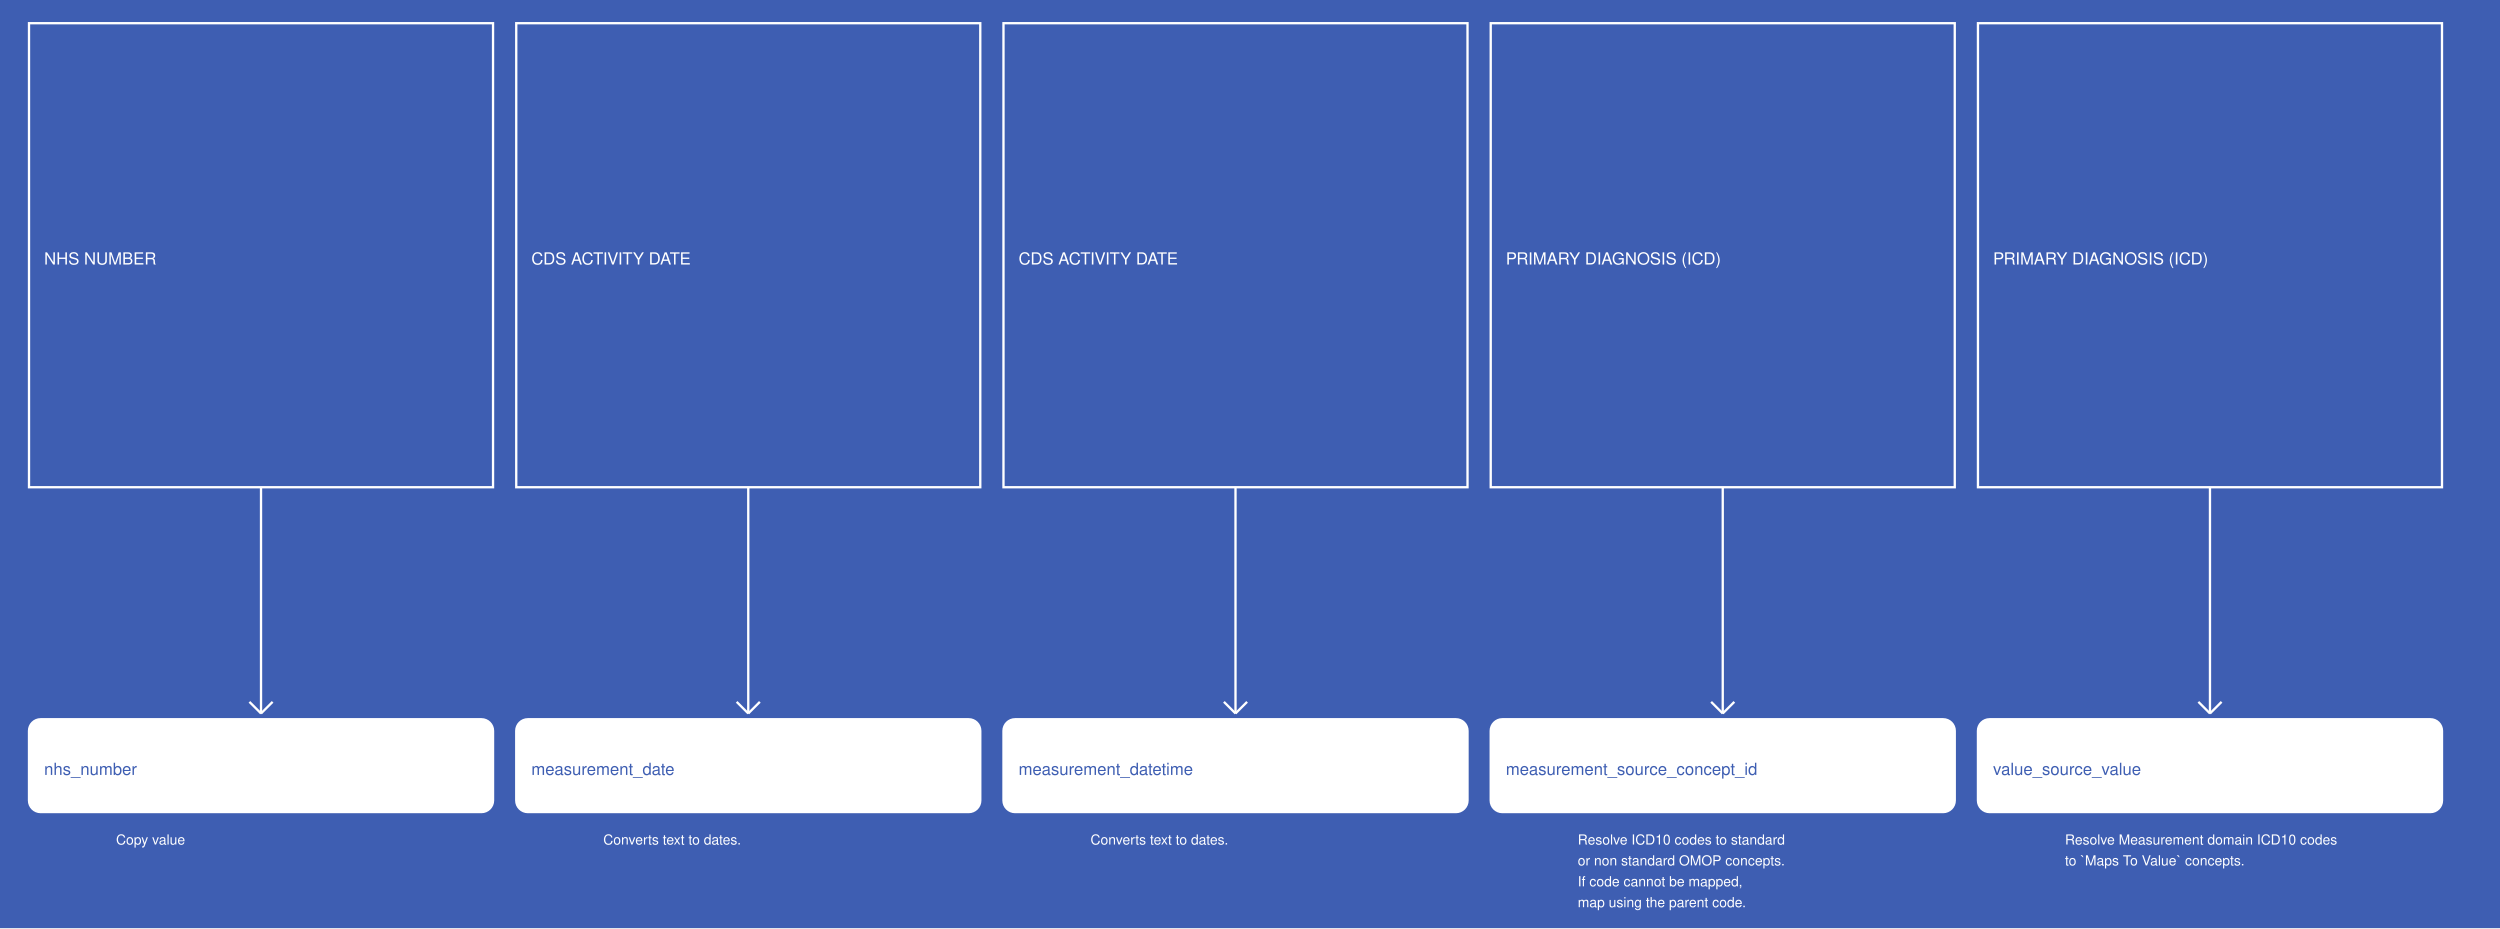
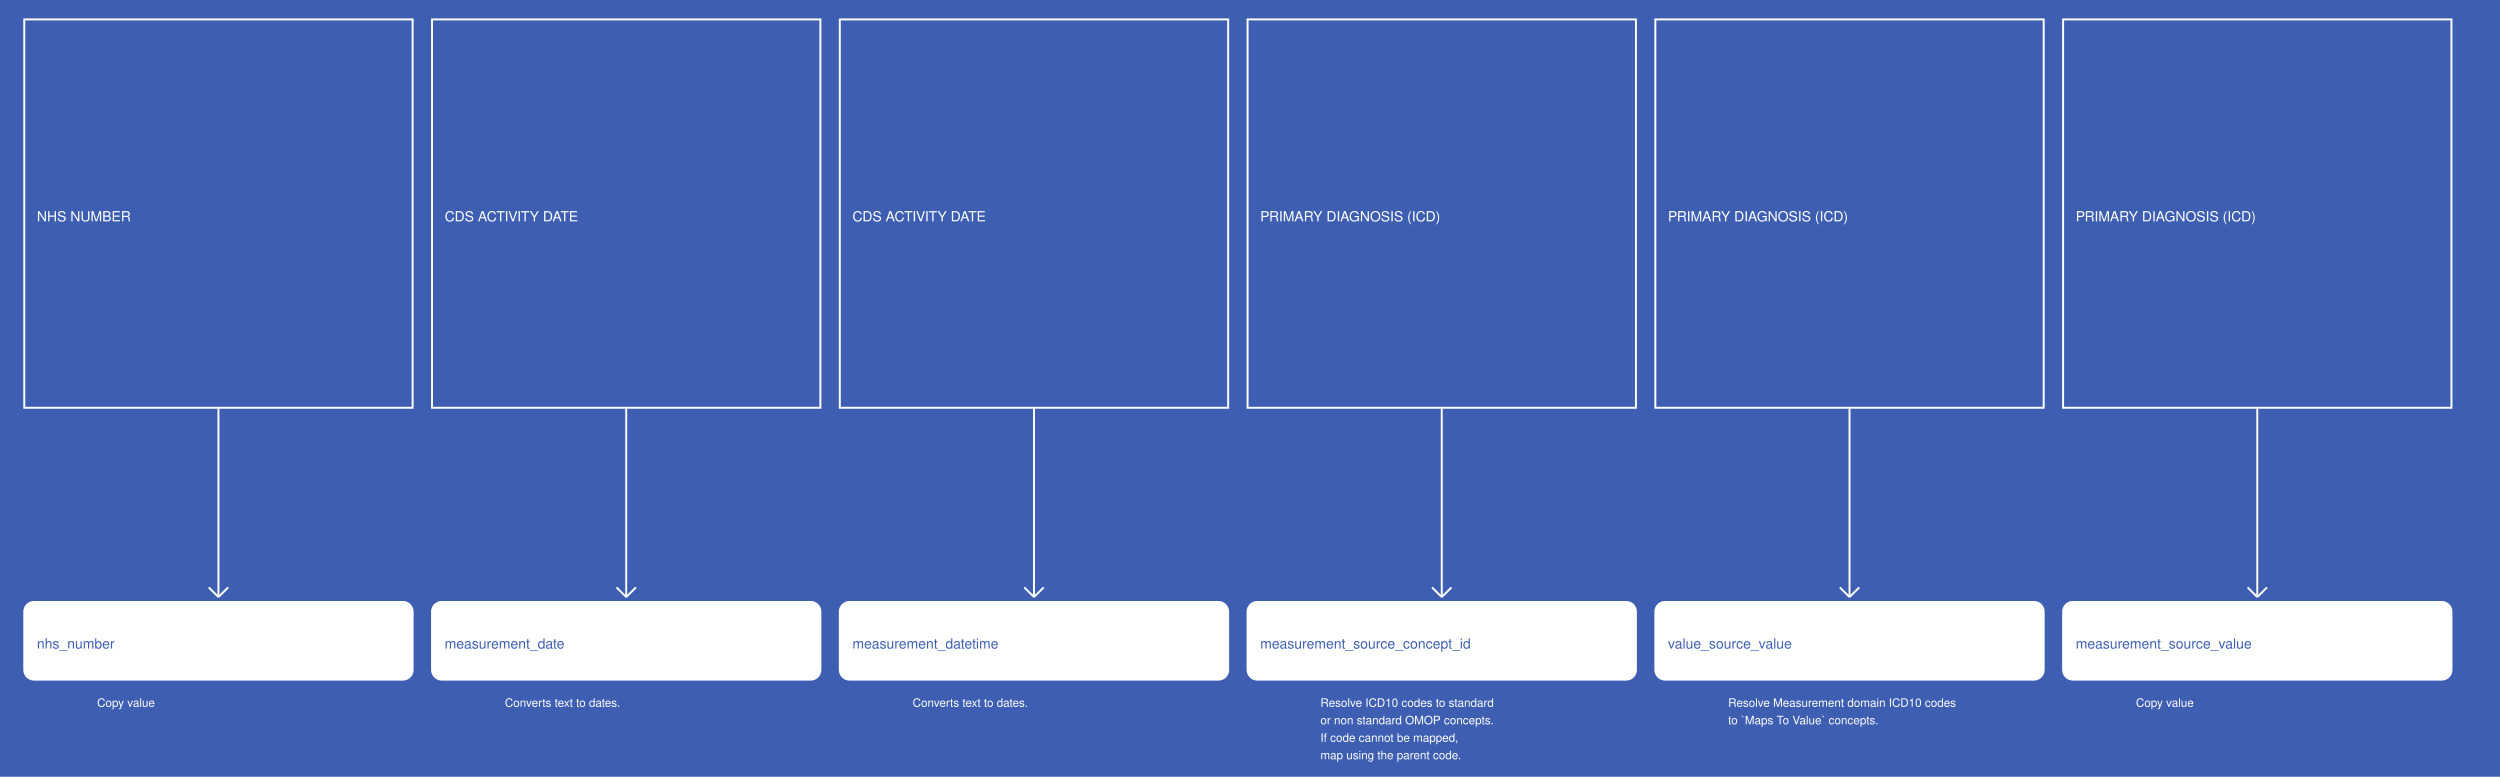
- <svg xmlns="http://www.w3.org/2000/svg" width="2155" height="800">
+ <svg xmlns="http://www.w3.org/2000/svg" width="2575" height="800">
  <rect width="100%" height="100%" fill="#3E5EB2" />
  <g>
    <rect x="25" y="20" width="400" height="400" fill="#3E5EB2" stroke="white" stroke-width="2" />
    <text x="38" y="228" fill="white" font-family="Helvetica" font-size="1.2em" text-anchor="start">NHS NUMBER</text>
  </g>
  <g>
    <line x1="225" y1="420" x2="225" y2="615" stroke="white" stroke-width="2" />
    <line x1="215" y1="605" x2="225" y2="615" stroke="white" stroke-width="2" />
    <line x1="235" y1="605" x2="225" y2="615" stroke="white" stroke-width="2" />
    <text x="100" y="728" fill="white" font-size="1em" font-family="Helvetica">Copy value</text>
  </g>
  <g>
    <rect x="25" y="620" width="400" height="80" fill="white" stroke="white" stroke-width="2" rx="10" />
    <text x="38" y="668" fill="#3E5EB2" font-family="Helvetica" font-size="1.2em" text-anchor="start">nhs_number</text>
  </g>
  <g>
    <rect x="445" y="20" width="400" height="400" fill="#3E5EB2" stroke="white" stroke-width="2" />
    <text x="458" y="228" fill="white" font-family="Helvetica" font-size="1.2em" text-anchor="start">CDS ACTIVITY DATE</text>
  </g>
  <g>
    <line x1="645" y1="420" x2="645" y2="615" stroke="white" stroke-width="2" />
    <line x1="635" y1="605" x2="645" y2="615" stroke="white" stroke-width="2" />
    <line x1="655" y1="605" x2="645" y2="615" stroke="white" stroke-width="2" />
    <text x="520" y="728" fill="white" font-size="1em" font-family="Helvetica">Converts text to dates.</text>
  </g>
  <g>
    <rect x="445" y="620" width="400" height="80" fill="white" stroke="white" stroke-width="2" rx="10" />
    <text x="458" y="668" fill="#3E5EB2" font-family="Helvetica" font-size="1.2em" text-anchor="start">measurement_date</text>
  </g>
  <g>
    <rect x="865" y="20" width="400" height="400" fill="#3E5EB2" stroke="white" stroke-width="2" />
    <text x="878" y="228" fill="white" font-family="Helvetica" font-size="1.2em" text-anchor="start">CDS ACTIVITY DATE</text>
  </g>
  <g>
    <line x1="1065" y1="420" x2="1065" y2="615" stroke="white" stroke-width="2" />
    <line x1="1055" y1="605" x2="1065" y2="615" stroke="white" stroke-width="2" />
    <line x1="1075" y1="605" x2="1065" y2="615" stroke="white" stroke-width="2" />
    <text x="940" y="728" fill="white" font-size="1em" font-family="Helvetica">Converts text to dates.</text>
  </g>
  <g>
    <rect x="865" y="620" width="400" height="80" fill="white" stroke="white" stroke-width="2" rx="10" />
    <text x="878" y="668" fill="#3E5EB2" font-family="Helvetica" font-size="1.2em" text-anchor="start">measurement_datetime</text>
  </g>
  <g>
    <rect x="1285" y="20" width="400" height="400" fill="#3E5EB2" stroke="white" stroke-width="2" />
    <text x="1298" y="228" fill="white" font-family="Helvetica" font-size="1.2em" text-anchor="start">PRIMARY DIAGNOSIS (ICD)</text>
  </g>
  <g>
    <line x1="1485" y1="420" x2="1485" y2="615" stroke="white" stroke-width="2" />
    <line x1="1475" y1="605" x2="1485" y2="615" stroke="white" stroke-width="2" />
    <line x1="1495" y1="605" x2="1485" y2="615" stroke="white" stroke-width="2" />
    <text x="1360" y="728" fill="white" font-size="1em" font-family="Helvetica">Resolve ICD10 codes to standard</text>
    <text x="1360" y="746" fill="white" font-size="1em" font-family="Helvetica">or non standard OMOP concepts.</text>
    <text x="1360" y="764" fill="white" font-size="1em" font-family="Helvetica">If code cannot be mapped,</text>
    <text x="1360" y="782" fill="white" font-size="1em" font-family="Helvetica">map using the parent code.</text>
  </g>
  <g>
    <rect x="1285" y="620" width="400" height="80" fill="white" stroke="white" stroke-width="2" rx="10" />
    <text x="1298" y="668" fill="#3E5EB2" font-family="Helvetica" font-size="1.2em" text-anchor="start">measurement_source_concept_id</text>
  </g>
  <g>
    <rect x="1705" y="20" width="400" height="400" fill="#3E5EB2" stroke="white" stroke-width="2" />
    <text x="1718" y="228" fill="white" font-family="Helvetica" font-size="1.2em" text-anchor="start">PRIMARY DIAGNOSIS (ICD)</text>
  </g>
  <g>
    <line x1="1905" y1="420" x2="1905" y2="615" stroke="white" stroke-width="2" />
    <line x1="1895" y1="605" x2="1905" y2="615" stroke="white" stroke-width="2" />
    <line x1="1915" y1="605" x2="1905" y2="615" stroke="white" stroke-width="2" />
    <text x="1780" y="728" fill="white" font-size="1em" font-family="Helvetica">Resolve Measurement domain ICD10 codes</text>
    <text x="1780" y="746" fill="white" font-size="1em" font-family="Helvetica">to `Maps To Value` concepts.</text>
  </g>
  <g>
    <rect x="1705" y="620" width="400" height="80" fill="white" stroke="white" stroke-width="2" rx="10" />
    <text x="1718" y="668" fill="#3E5EB2" font-family="Helvetica" font-size="1.2em" text-anchor="start">value_source_value</text>
  </g>
+   <g>
+     <rect x="2125" y="20" width="400" height="400" fill="#3E5EB2" stroke="white" stroke-width="2" />
+     <text x="2138" y="228" fill="white" font-family="Helvetica" font-size="1.2em" text-anchor="start">PRIMARY DIAGNOSIS (ICD)</text>
+   </g>
+   <g>
+     <line x1="2325" y1="420" x2="2325" y2="615" stroke="white" stroke-width="2" />
+     <line x1="2315" y1="605" x2="2325" y2="615" stroke="white" stroke-width="2" />
+     <line x1="2335" y1="605" x2="2325" y2="615" stroke="white" stroke-width="2" />
+     <text x="2200" y="728" fill="white" font-size="1em" font-family="Helvetica">Copy value</text>
+   </g>
+   <g>
+     <rect x="2125" y="620" width="400" height="80" fill="white" stroke="white" stroke-width="2" rx="10" />
+     <text x="2138" y="668" fill="#3E5EB2" font-family="Helvetica" font-size="1.2em" text-anchor="start">measurement_source_value</text>
+   </g>
</svg>
